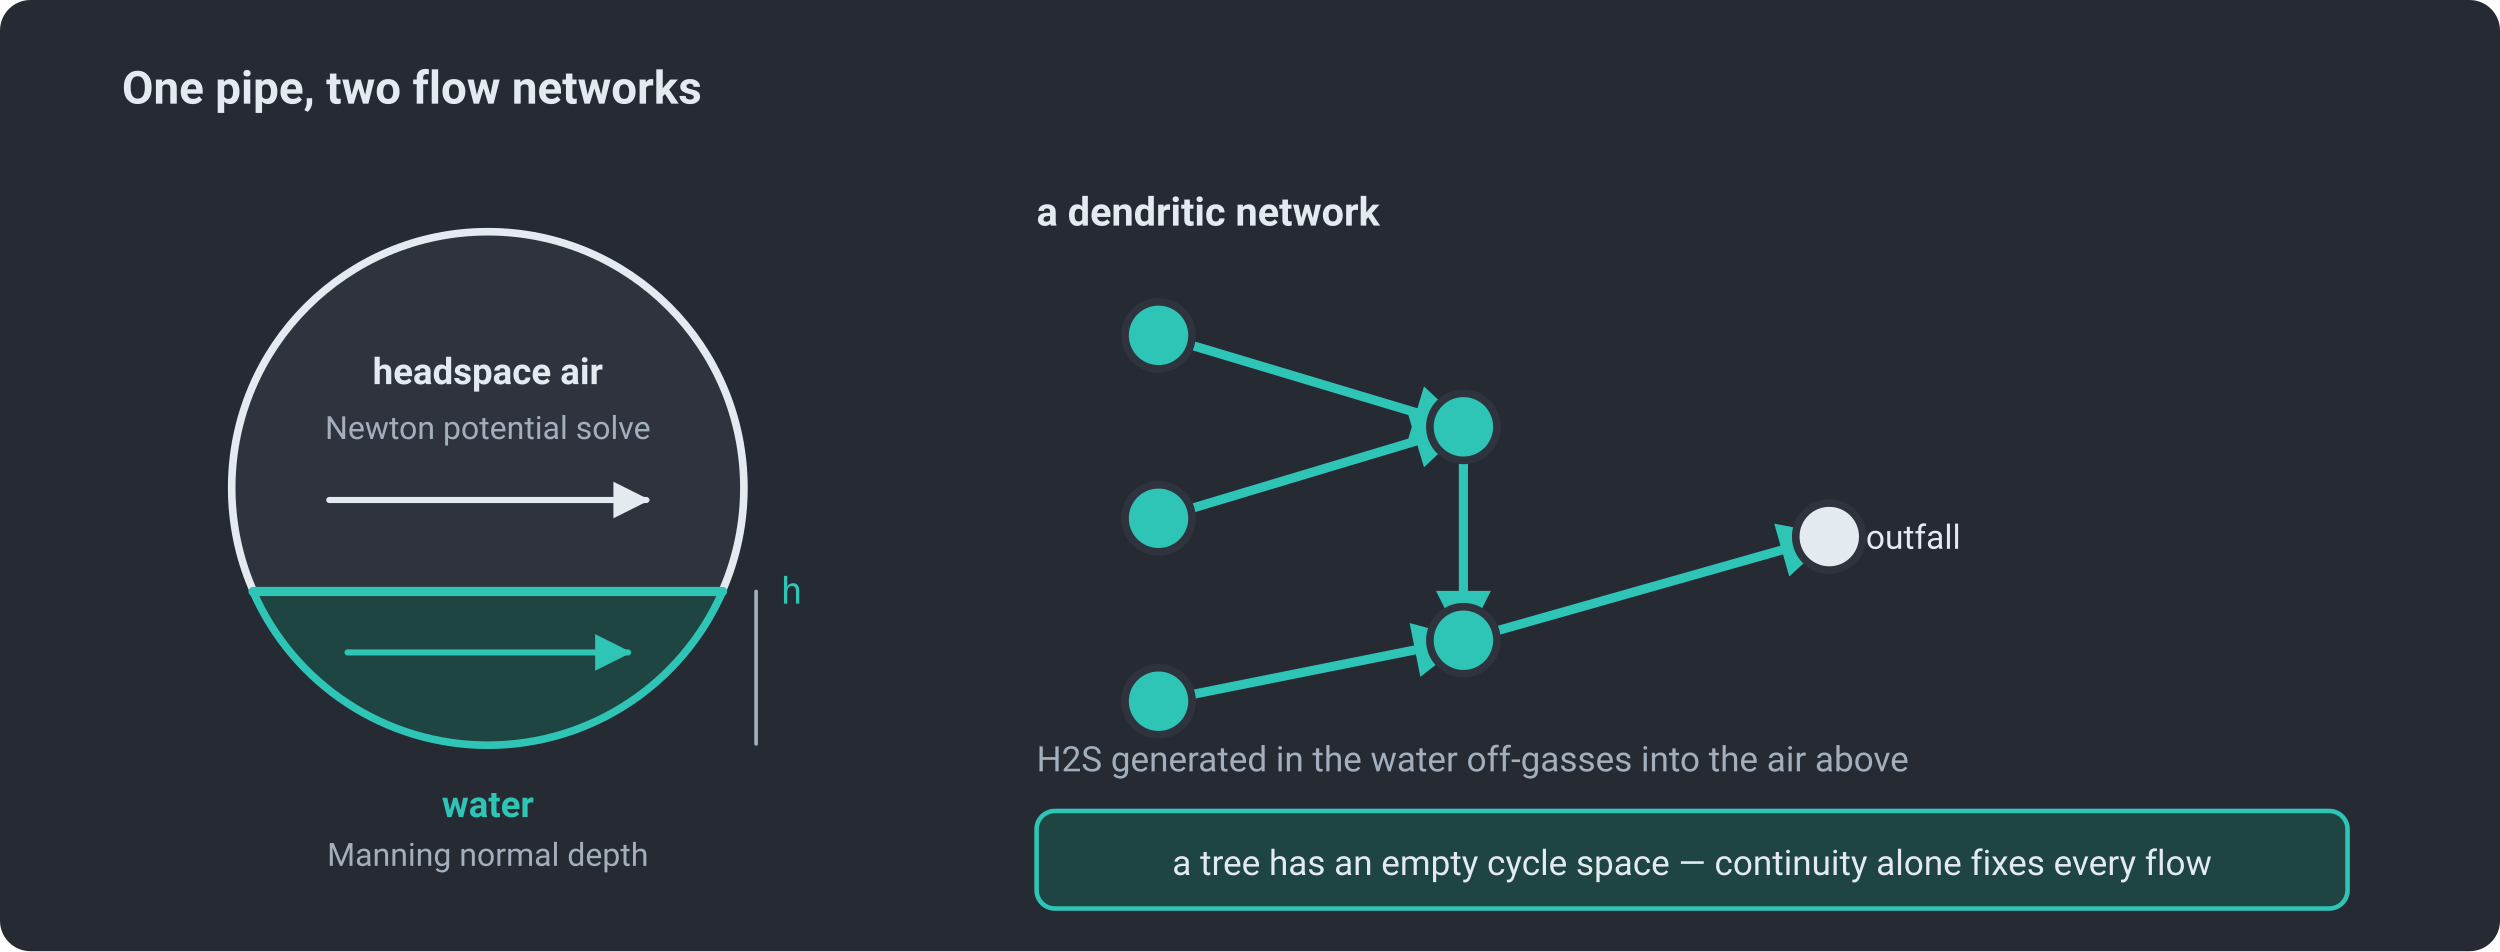
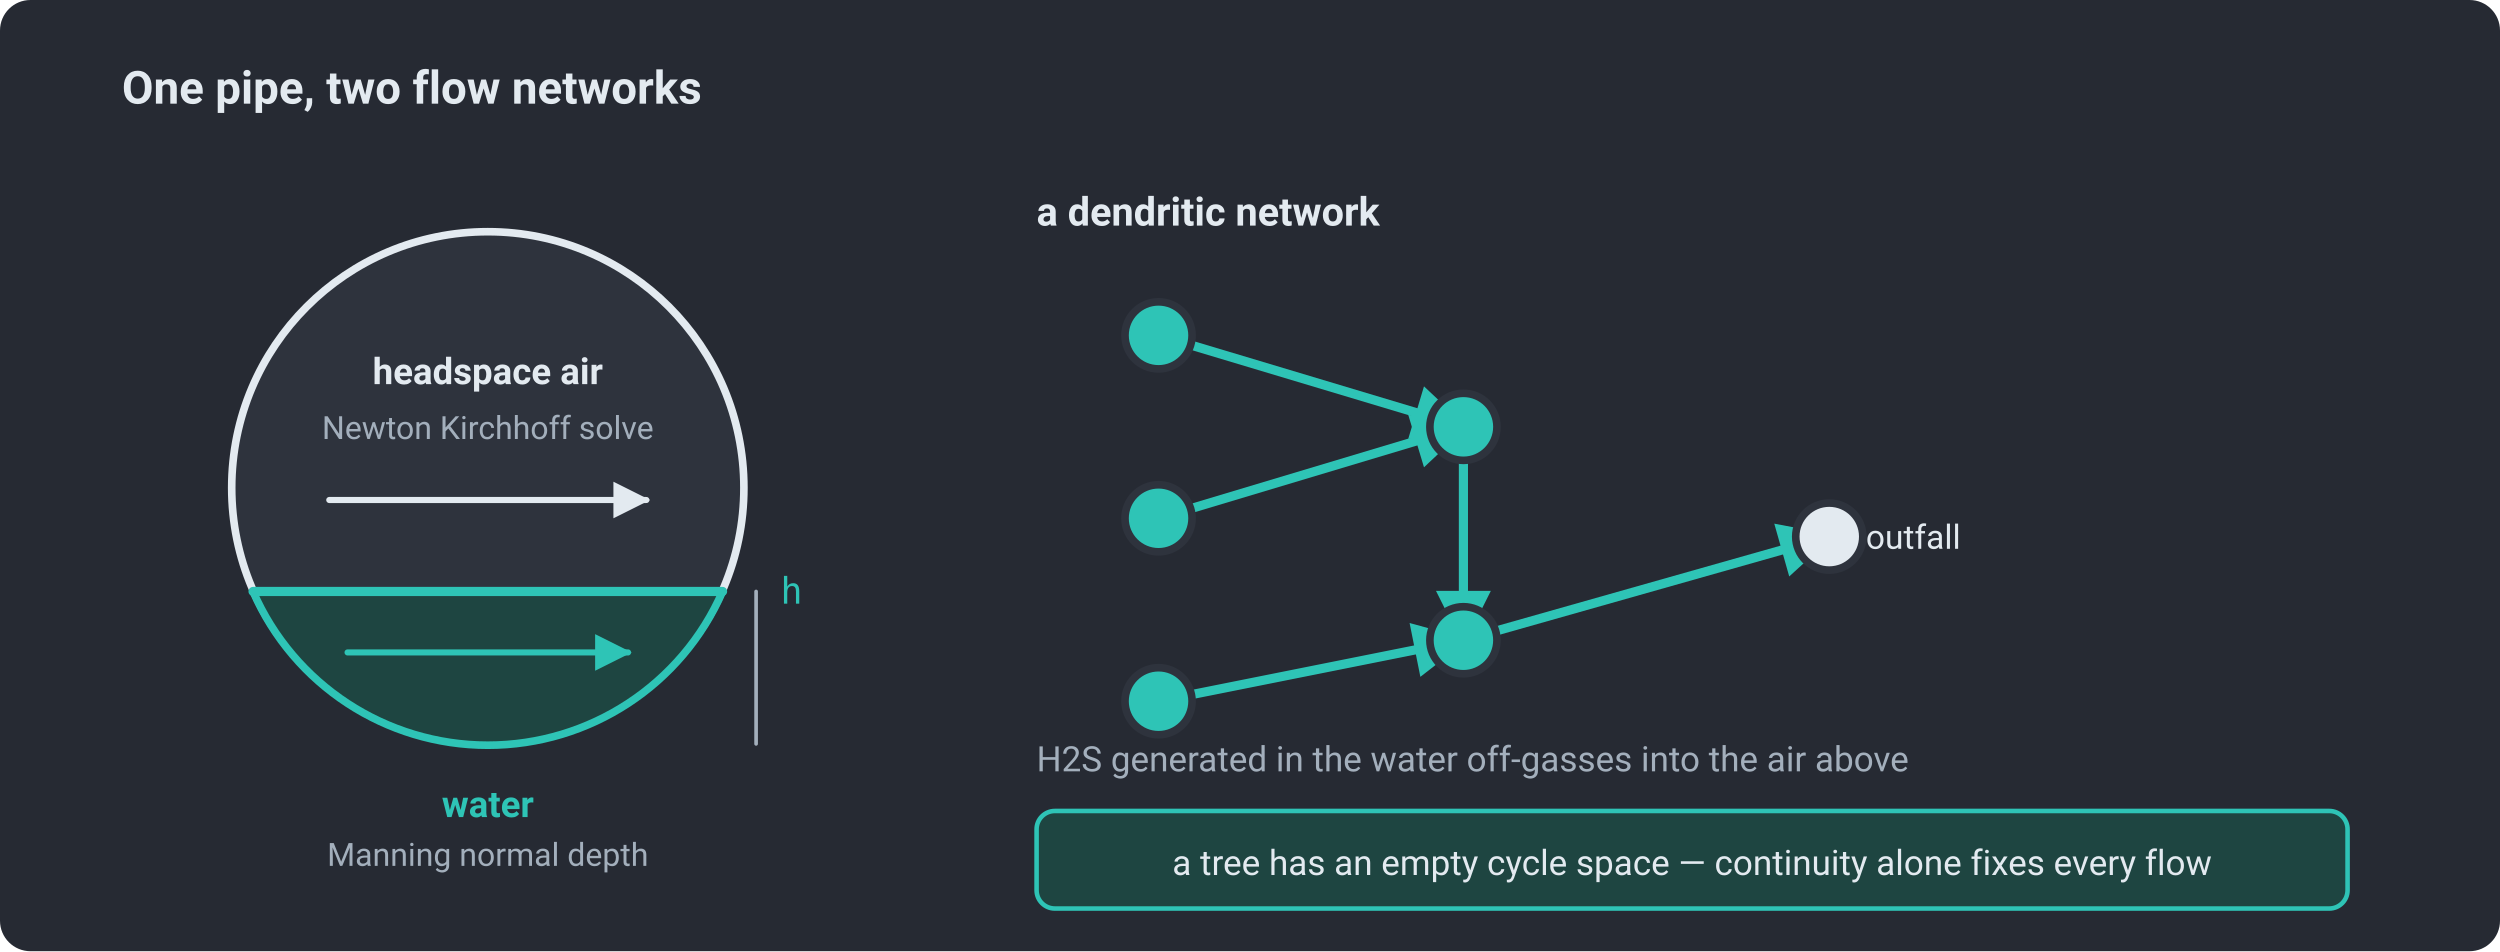
<svg xmlns="http://www.w3.org/2000/svg" viewBox="0 0 820 312" width="820" height="312" role="img" aria-labelledby="t d" font-family="system-ui, -apple-system, 'Segoe UI', Roboto, sans-serif">
  <rect width="820" height="312" rx="10" fill="#262A33" />
  <defs>
    <marker id="ar" viewBox="0 0 10 10" refX="9" refY="5" markerWidth="6" markerHeight="6" orient="auto-start-reverse">
      <path d="M 0 0 L 10 5 L 0 10 z" fill="#2EC4B6" />
    </marker>
    <marker id="arn" viewBox="0 0 10 10" refX="9" refY="5" markerWidth="6" markerHeight="6" orient="auto-start-reverse">
      <path d="M 0 0 L 10 5 L 0 10 z" fill="#E3EAF0" />
    </marker>
    <marker id="arm" viewBox="0 0 10 10" refX="9" refY="5" markerWidth="6" markerHeight="6" orient="auto-start-reverse">
      <path d="M 0 0 L 10 5 L 0 10 z" fill="#A3AFBC" />
    </marker>
    <marker id="arw" viewBox="0 0 10 10" refX="9" refY="5" markerWidth="6" markerHeight="6" orient="auto-start-reverse">
      <path d="M 0 0 L 10 5 L 0 10 z" fill="#E68F57" />
    </marker>
  </defs>
  <text x="40" y="34" font-size="15" fill="#E3EAF0" text-anchor="start" font-weight="600" font-family="system-ui, -apple-system, 'Segoe UI', Roboto, sans-serif">One pipe, two flow networks</text>
  <circle cx="160" cy="160" r="84" fill="#2E333D" stroke="#E3EAF0" stroke-width="2.5" />
  <path d="M 83 194 A 84 84 0 0 0 237 194 Z" fill="#1E4541" stroke="none" stroke-width="3" stroke-linecap="round" stroke-linejoin="round" />
  <path d="M 83 194 A 84 84 0 0 0 237 194" fill="none" stroke="#2EC4B6" stroke-width="2.5" stroke-linecap="round" stroke-linejoin="round" />
  <line x1="83" y1="194" x2="237" y2="194" stroke="#2EC4B6" stroke-width="3" stroke-linecap="round" />
  <text x="160" y="268" font-size="12" fill="#2EC4B6" text-anchor="middle" font-weight="600" font-family="system-ui, -apple-system, 'Segoe UI', Roboto, sans-serif">water</text>
  <text x="160" y="284" font-size="10.5" fill="#A3AFBC" text-anchor="middle" font-weight="400" font-family="system-ui, -apple-system, 'Segoe UI', Roboto, sans-serif">Manning normal depth</text>
  <text x="160" y="126" font-size="12" fill="#E3EAF0" text-anchor="middle" font-weight="600" font-family="system-ui, -apple-system, 'Segoe UI', Roboto, sans-serif">headspace air</text>
-   <text x="160" y="144" font-size="10.5" fill="#A3AFBC" text-anchor="middle" font-weight="400" font-family="system-ui, -apple-system, 'Segoe UI', Roboto, sans-serif">Newton potential solve</text>
+   <text x="160" y="144" font-size="10.5" fill="#A3AFBC" text-anchor="middle" font-weight="400" font-family="system-ui, -apple-system, 'Segoe UI', Roboto, sans-serif">Newton Kirchhoff solve</text>
  <path d="M 114 214 L 206 214" fill="none" stroke="#2EC4B6" stroke-width="2" stroke-linecap="round" stroke-linejoin="round" marker-end="url(#ar)" />
  <path d="M 108 164 L 212 164" fill="none" stroke="#E3EAF0" stroke-width="2" stroke-linecap="round" stroke-linejoin="round" marker-end="url(#arn)" />
  <text x="256" y="198" font-size="12" fill="#2EC4B6" text-anchor="start" font-weight="400" font-family="ui-monospace, 'JetBrains Mono', 'SF Mono', Menlo, monospace">h</text>
  <line x1="248" y1="194" x2="248" y2="244" stroke="#A3AFBC" stroke-width="1.2" stroke-linecap="round" />
  <text x="340" y="74" font-size="13" fill="#E3EAF0" text-anchor="start" font-weight="600" font-family="system-ui, -apple-system, 'Segoe UI', Roboto, sans-serif">a dendritic network</text>
  <path d="M 380 110 L 480 140" fill="none" stroke="#2EC4B6" stroke-width="3" stroke-linecap="round" stroke-linejoin="round" marker-end="url(#ar)" />
  <path d="M 380 170 L 480 140" fill="none" stroke="#2EC4B6" stroke-width="3" stroke-linecap="round" stroke-linejoin="round" marker-end="url(#ar)" />
  <path d="M 480 140 L 480 210" fill="none" stroke="#2EC4B6" stroke-width="3" stroke-linecap="round" stroke-linejoin="round" marker-end="url(#ar)" />
  <path d="M 380 230 L 480 210" fill="none" stroke="#2EC4B6" stroke-width="3" stroke-linecap="round" stroke-linejoin="round" marker-end="url(#ar)" />
  <path d="M 480 210 L 600 176" fill="none" stroke="#2EC4B6" stroke-width="3" stroke-linecap="round" stroke-linejoin="round" marker-end="url(#ar)" />
  <circle cx="380" cy="110" r="11" fill="#2EC4B6" stroke="#2E333D" stroke-width="2.5" />
  <circle cx="380" cy="170" r="11" fill="#2EC4B6" stroke="#2E333D" stroke-width="2.5" />
  <circle cx="480" cy="140" r="11" fill="#2EC4B6" stroke="#2E333D" stroke-width="2.5" />
  <circle cx="480" cy="210" r="11" fill="#2EC4B6" stroke="#2E333D" stroke-width="2.5" />
  <circle cx="380" cy="230" r="11" fill="#2EC4B6" stroke="#2E333D" stroke-width="2.5" />
  <circle cx="600" cy="176" r="11" fill="#E3EAF0" stroke="#2E333D" stroke-width="2.5" />
  <text x="612" y="180" font-size="11" fill="#E3EAF0" text-anchor="start" font-weight="400" font-family="system-ui, -apple-system, 'Segoe UI', Roboto, sans-serif">outfall</text>
  <rect x="340" y="266" width="430" height="32" rx="6" fill="#1E4541" stroke="#2EC4B6" stroke-width="1.5" />
  <text x="555" y="287" font-size="11.5" fill="#E3EAF0" text-anchor="middle" font-weight="400" font-family="system-ui, -apple-system, 'Segoe UI', Roboto, sans-serif">a tree has an empty cycle space — continuity alone fixes every flow</text>
  <text x="340" y="253" font-size="11.5" fill="#A3AFBC" text-anchor="start" font-weight="400" font-family="system-ui, -apple-system, 'Segoe UI', Roboto, sans-serif">H2S generated in the water off-gasses into the air above</text>
</svg>
